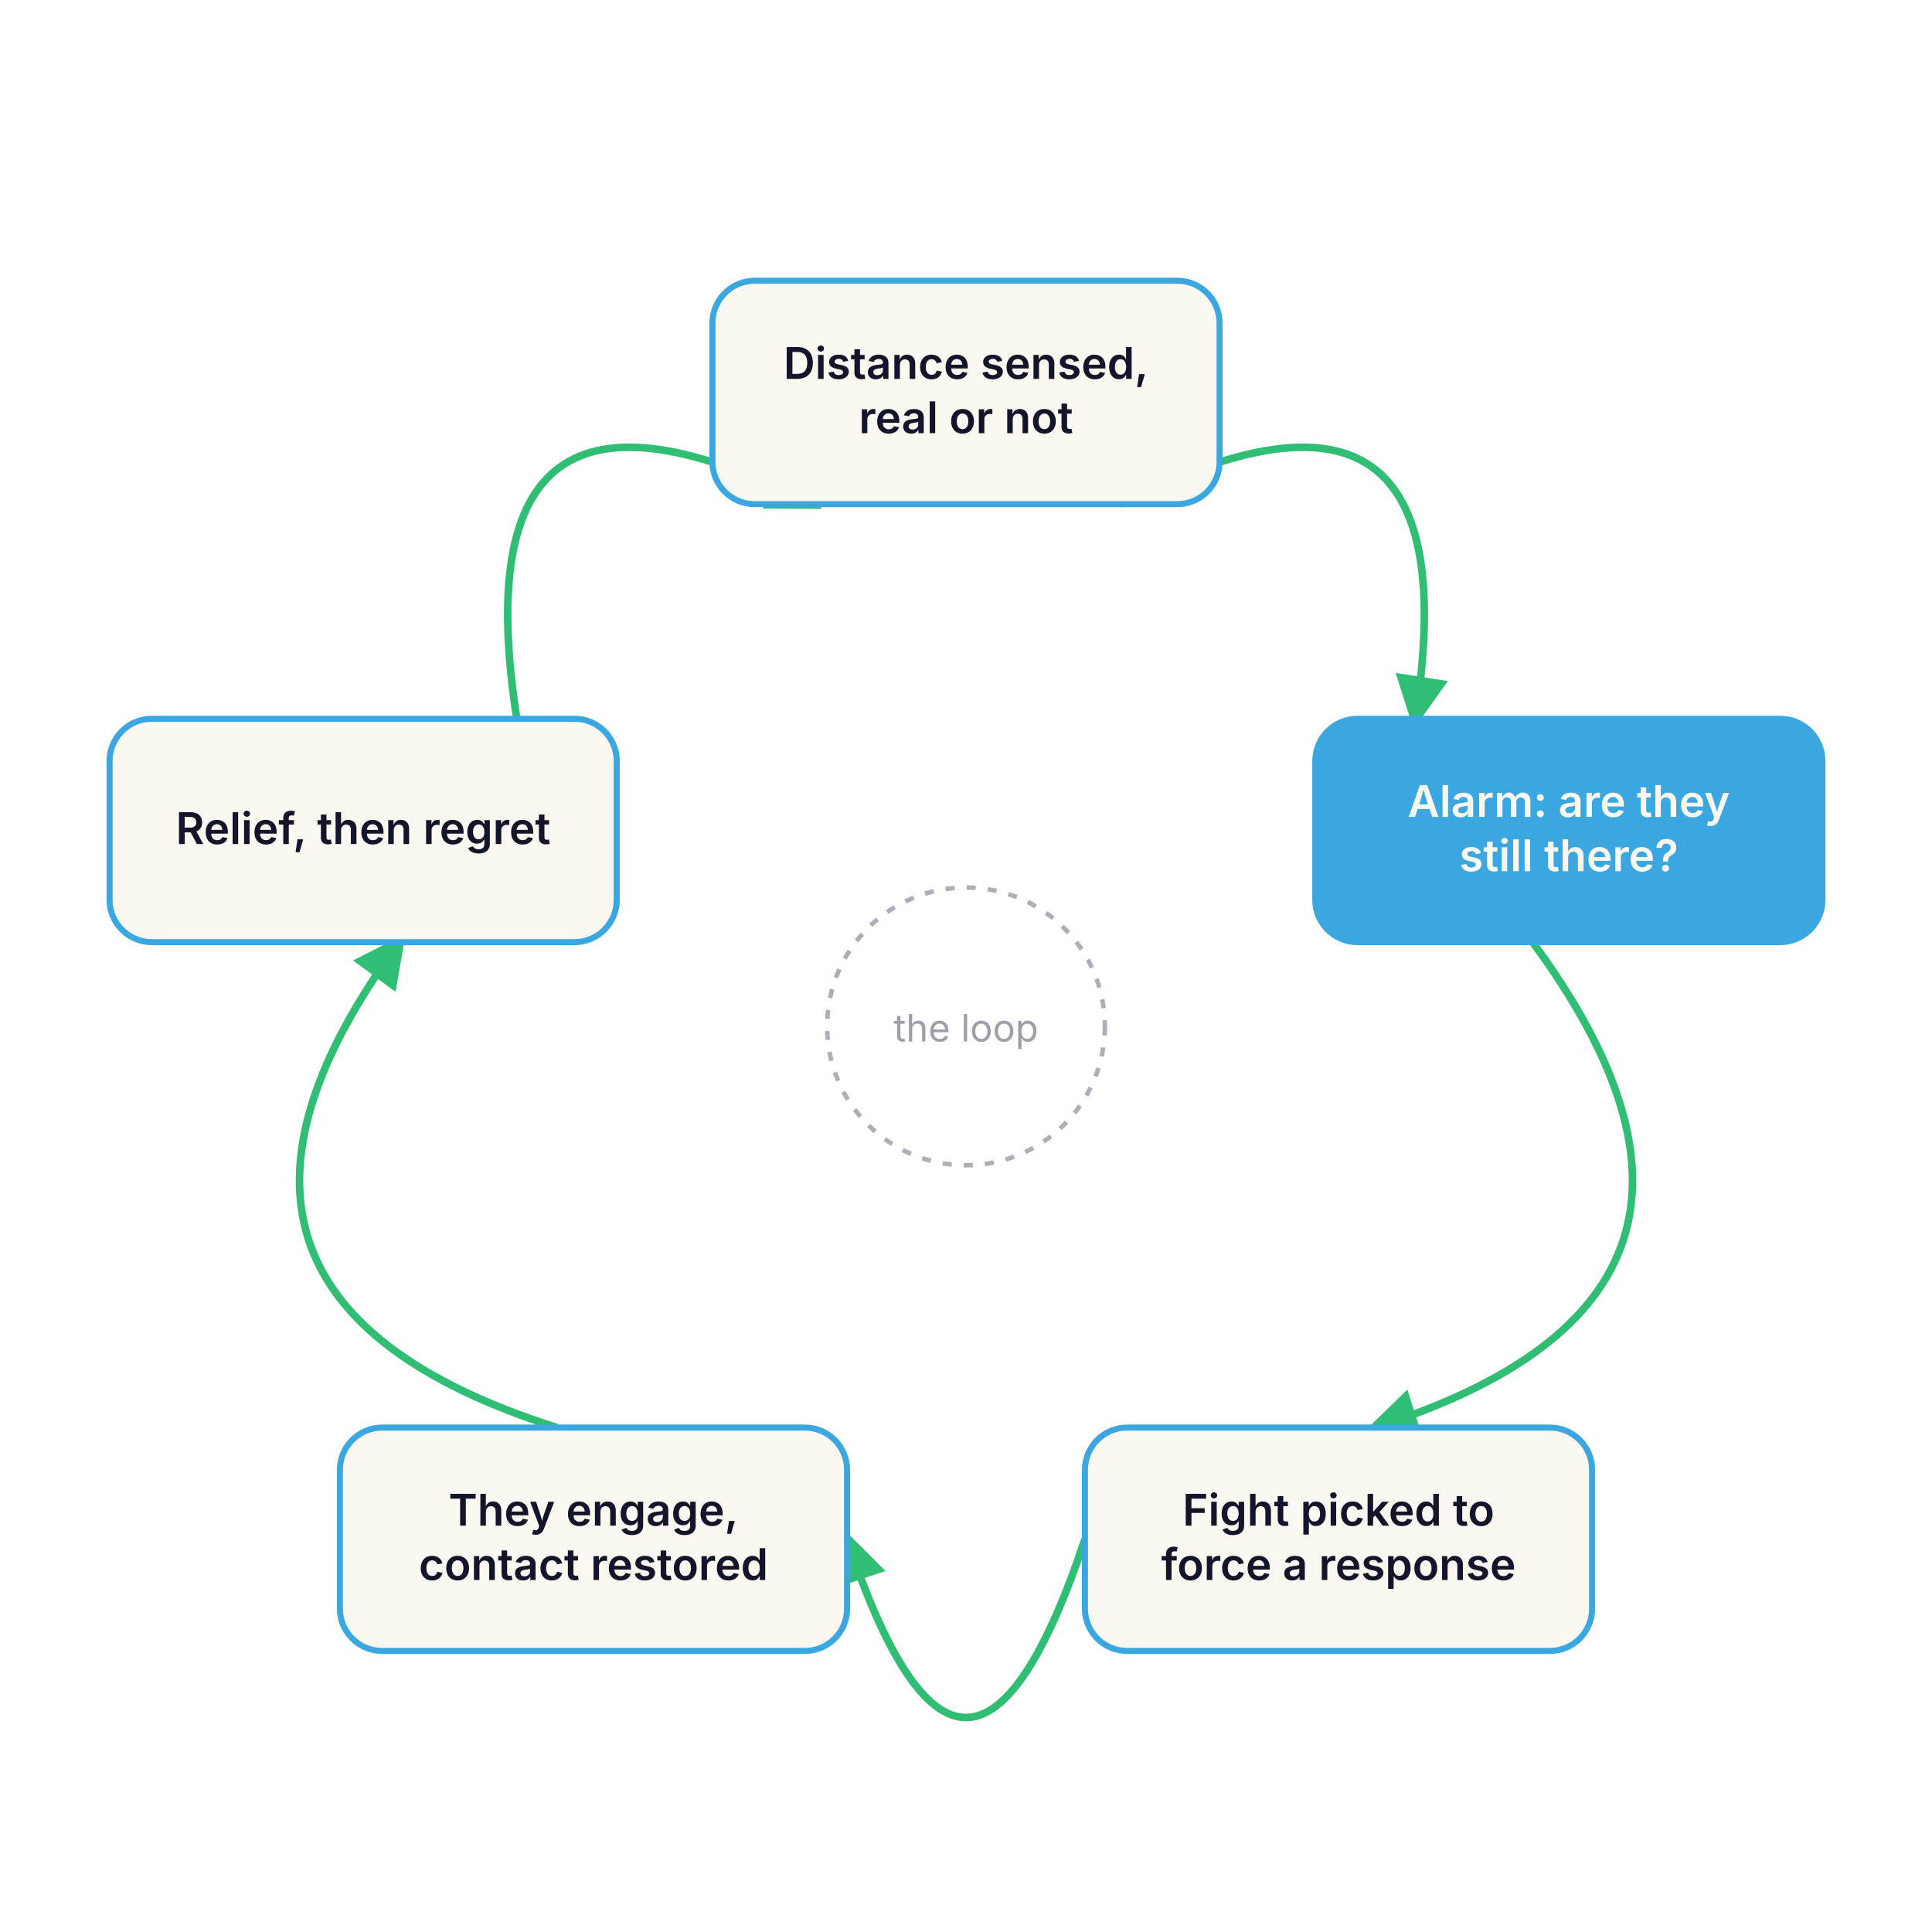
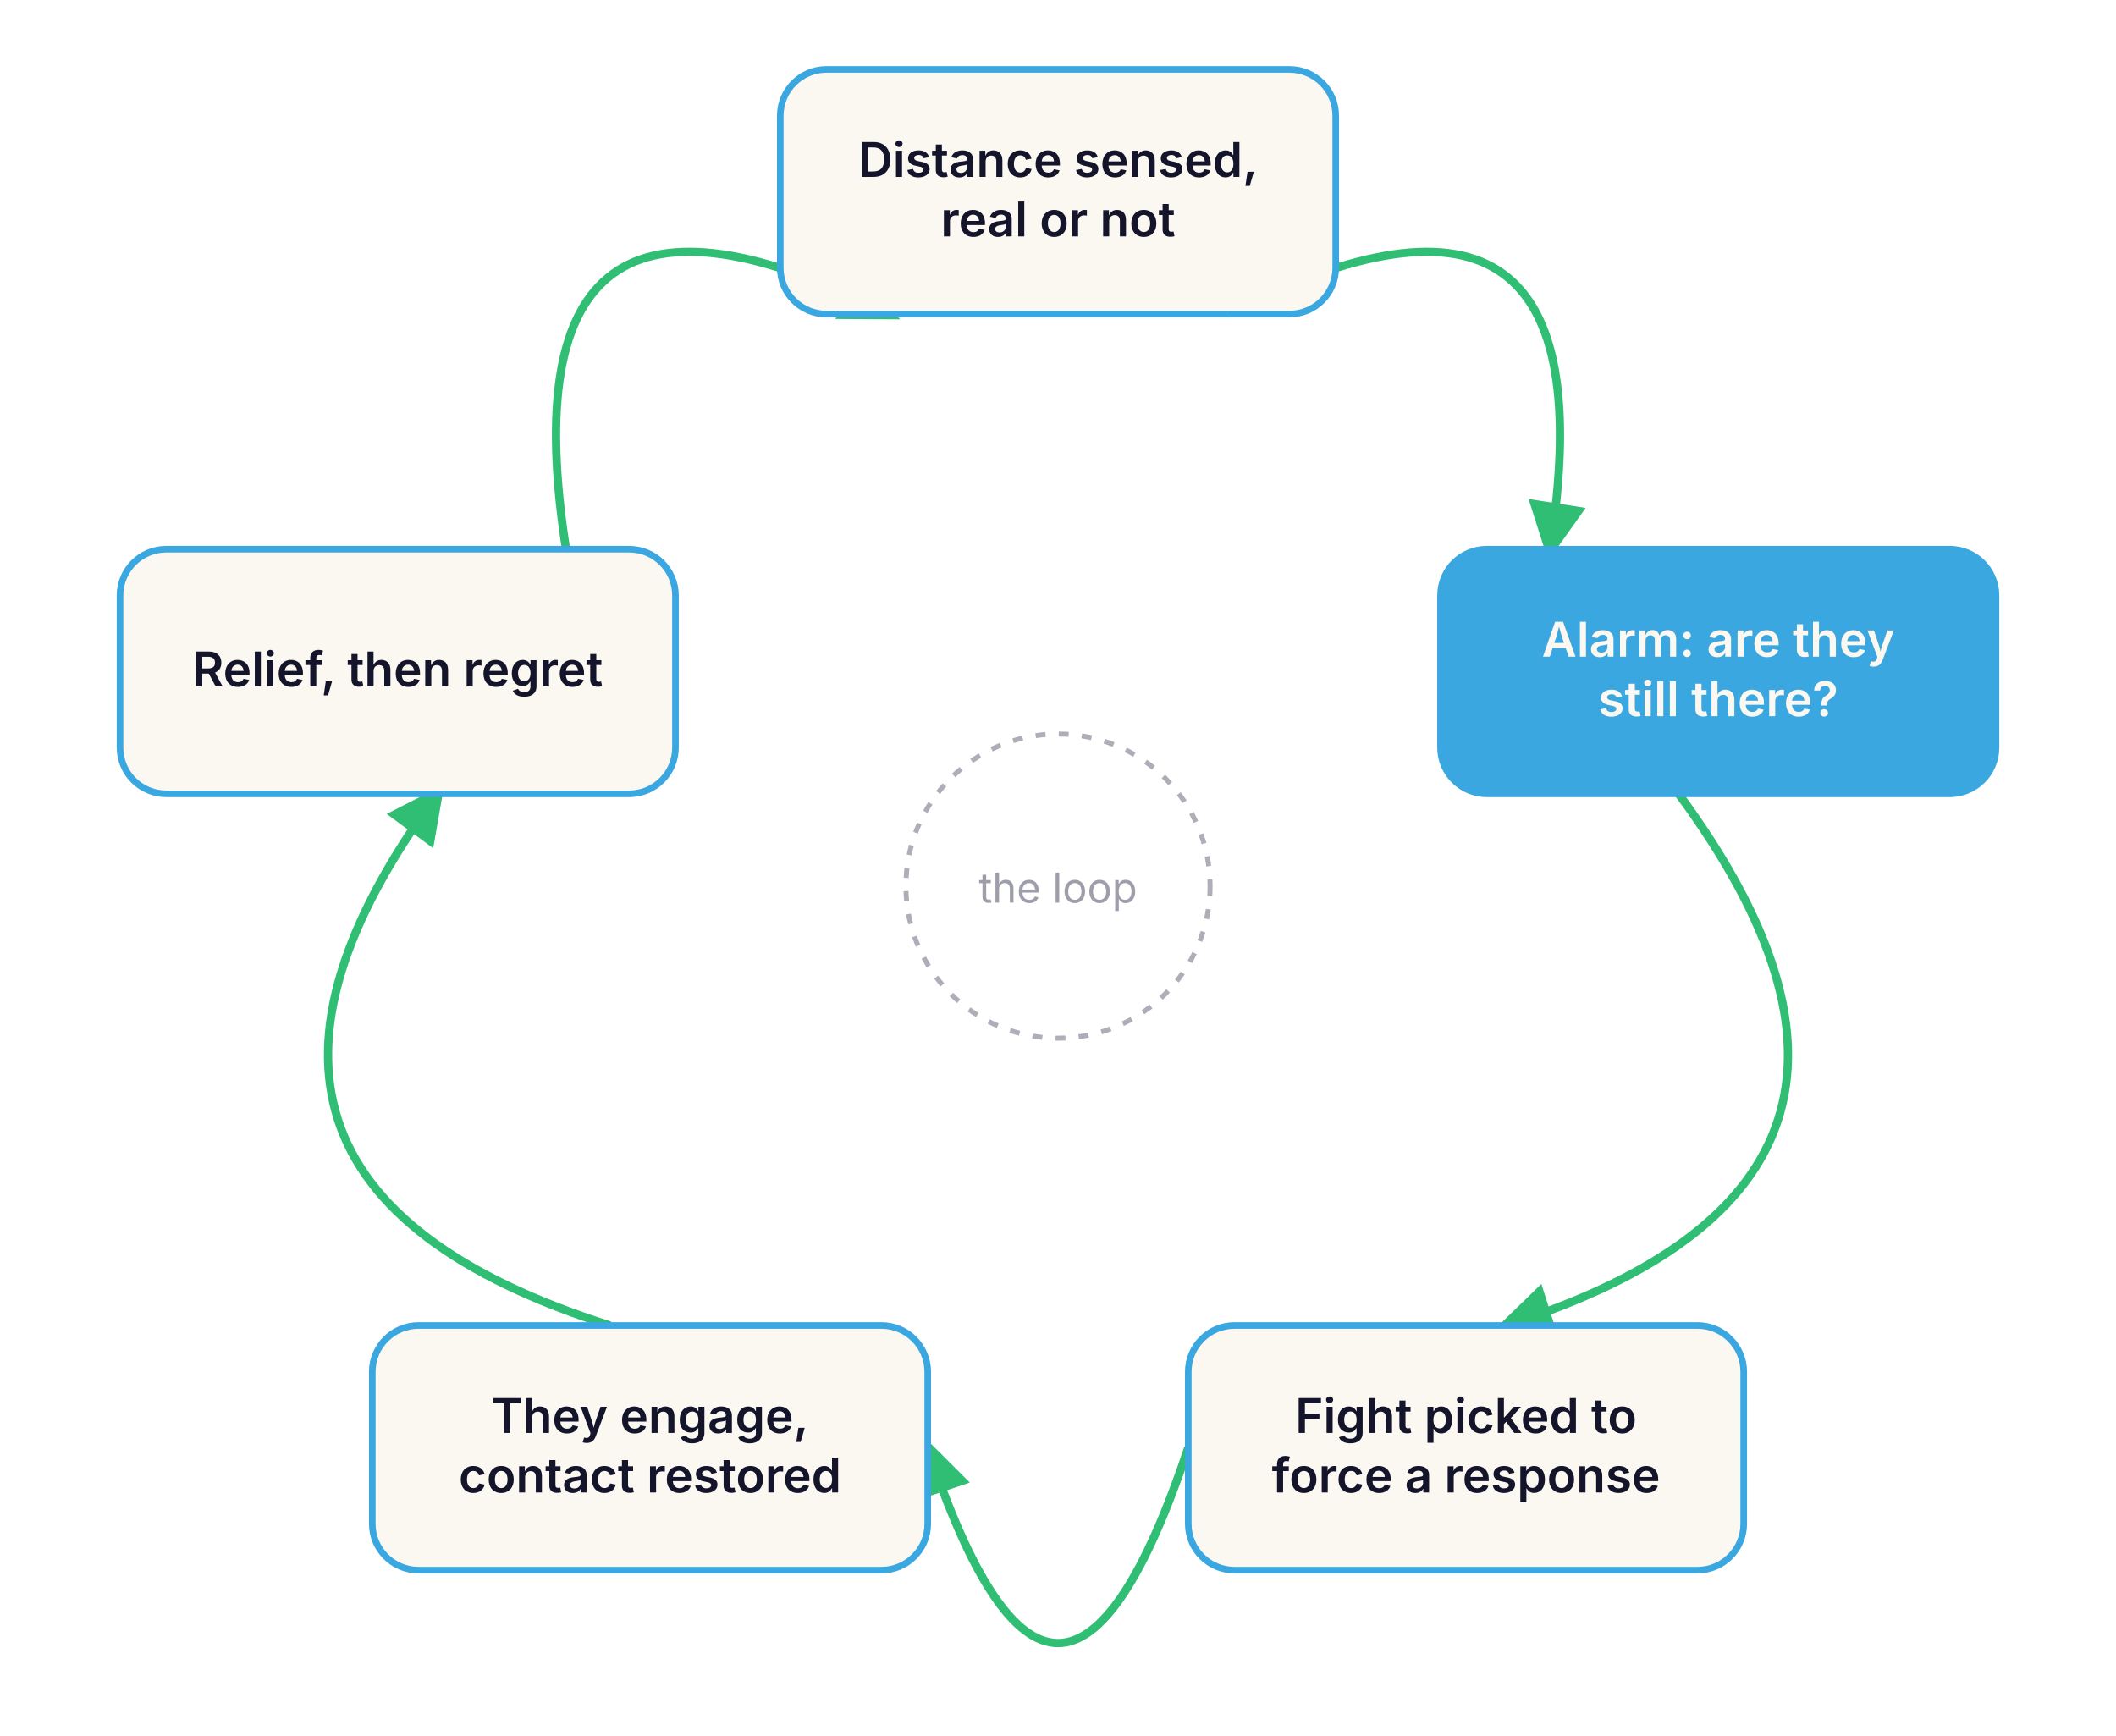
- <svg xmlns="http://www.w3.org/2000/svg" viewBox="0 0 640 640" role="img" aria-label="The protest-behaviour loop">
+ <svg xmlns="http://www.w3.org/2000/svg" viewBox="0 72 640 525" role="img" aria-label="The protest-behaviour loop">
  <defs>
    <marker id="arrowhead" viewBox="0 0 10 10" refX="8" refY="5" markerWidth="7" markerHeight="7" orient="auto-start-reverse">
      <path d="M0,0 L10,5 L0,10 z" fill="var(--cta, #2FBE73)" />
    </marker>
  </defs>
  <path d="M 370.9,167.0 Q 489.3,107.0 468.8,238.1" fill="none" stroke="var(--cta, #2FBE73)" stroke-width="2.5" marker-end="url(#arrowhead)" />
  <path d="M 507.7,312.1 Q 593.9,429.0 455.5,472.9" fill="none" stroke="var(--cta, #2FBE73)" stroke-width="2.5" marker-end="url(#arrowhead)" />
  <path d="M 359.4,509.9 Q 320.0,628.0 280.6,509.9" fill="none" stroke="var(--cta, #2FBE73)" stroke-width="2.5" marker-end="url(#arrowhead)" />
  <path d="M 184.5,472.9 Q 46.1,429.0 132.3,312.1" fill="none" stroke="var(--cta, #2FBE73)" stroke-width="2.5" marker-end="url(#arrowhead)" />
  <path d="M 171.2,238.1 Q 150.7,107.0 269.1,167.0" fill="none" stroke="var(--cta, #2FBE73)" stroke-width="2.5" marker-end="url(#arrowhead)" />
  <rect x="236.0" y="93.0" width="168" height="74" rx="14" fill="var(--paper, #FBF7F1)" stroke="var(--accent-sky, #3AA7E0)" stroke-width="2" />
  <text x="320.0" y="125.5" text-anchor="middle" font-family="system-ui, -apple-system, Segoe UI, sans-serif" font-size="14.5" font-weight="600" fill="var(--encre, #14142B)">Distance sensed,</text>
  <text x="320.0" y="143.5" text-anchor="middle" font-family="system-ui, -apple-system, Segoe UI, sans-serif" font-size="14.5" font-weight="600" fill="var(--encre, #14142B)">real or not</text>
  <rect x="435.7" y="238.1" width="168" height="74" rx="14" fill="var(--accent-sky, #3AA7E0)" stroke="var(--accent-sky, #3AA7E0)" stroke-width="2" />
  <text x="519.7" y="270.6" text-anchor="middle" font-family="system-ui, -apple-system, Segoe UI, sans-serif" font-size="14.5" font-weight="600" fill="var(--paper, #FBF7F1)">Alarm: are they</text>
  <text x="519.7" y="288.6" text-anchor="middle" font-family="system-ui, -apple-system, Segoe UI, sans-serif" font-size="14.5" font-weight="600" fill="var(--paper, #FBF7F1)">still there?</text>
  <rect x="359.4" y="472.9" width="168" height="74" rx="14" fill="var(--paper, #FBF7F1)" stroke="var(--accent-sky, #3AA7E0)" stroke-width="2" />
  <text x="443.4" y="505.4" text-anchor="middle" font-family="system-ui, -apple-system, Segoe UI, sans-serif" font-size="14.5" font-weight="600" fill="var(--encre, #14142B)">Fight picked to</text>
  <text x="443.4" y="523.4" text-anchor="middle" font-family="system-ui, -apple-system, Segoe UI, sans-serif" font-size="14.5" font-weight="600" fill="var(--encre, #14142B)">force a response</text>
  <rect x="112.6" y="472.9" width="168" height="74" rx="14" fill="var(--paper, #FBF7F1)" stroke="var(--accent-sky, #3AA7E0)" stroke-width="2" />
  <text x="196.6" y="505.4" text-anchor="middle" font-family="system-ui, -apple-system, Segoe UI, sans-serif" font-size="14.5" font-weight="600" fill="var(--encre, #14142B)">They engage,</text>
  <text x="196.6" y="523.4" text-anchor="middle" font-family="system-ui, -apple-system, Segoe UI, sans-serif" font-size="14.5" font-weight="600" fill="var(--encre, #14142B)">contact restored</text>
  <rect x="36.3" y="238.1" width="168" height="74" rx="14" fill="var(--paper, #FBF7F1)" stroke="var(--accent-sky, #3AA7E0)" stroke-width="2" />
  <text x="120.3" y="279.6" text-anchor="middle" font-family="system-ui, -apple-system, Segoe UI, sans-serif" font-size="14.5" font-weight="600" fill="var(--encre, #14142B)">Relief, then regret</text>
  <circle cx="320" cy="340" r="46" fill="none" stroke="var(--body-2, #5B5D72)" stroke-width="1.5" stroke-dasharray="3,4" opacity="0.5" />
  <text x="320" y="345" text-anchor="middle" font-family="system-ui, -apple-system, Segoe UI, sans-serif" font-size="12.5" fill="var(--body-2, #5B5D72)" opacity="0.6">the loop</text>
</svg>
